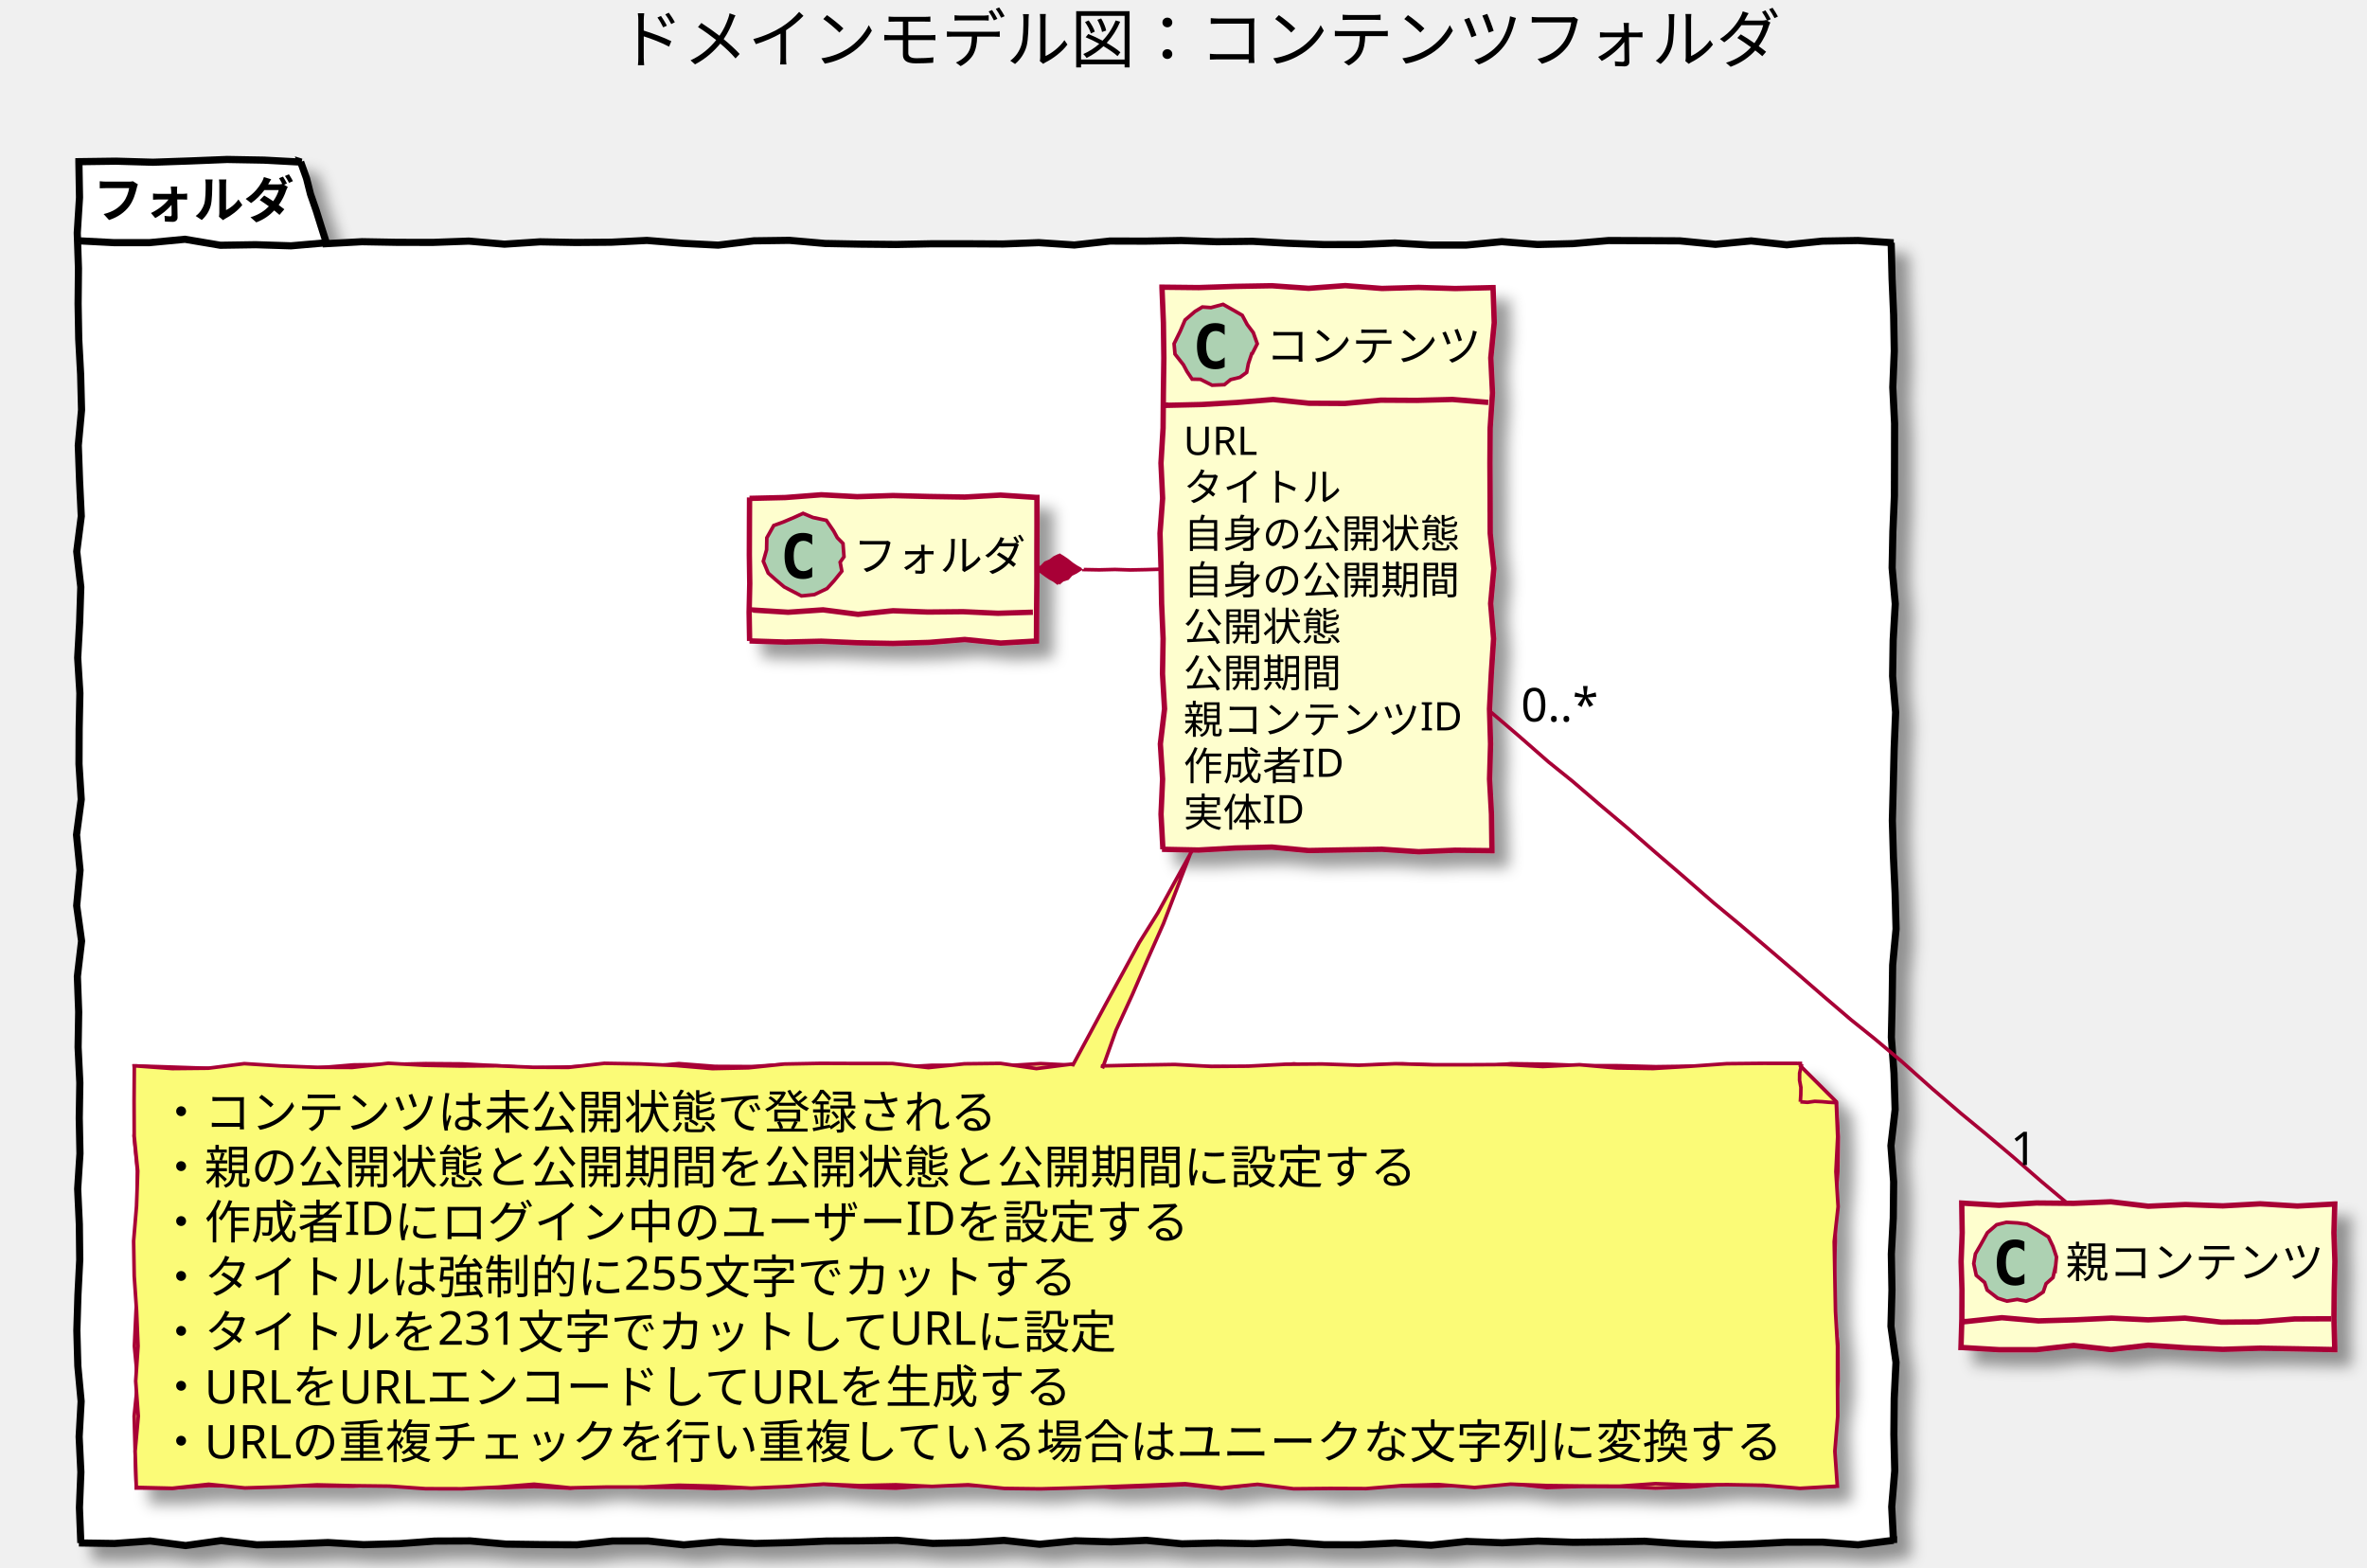
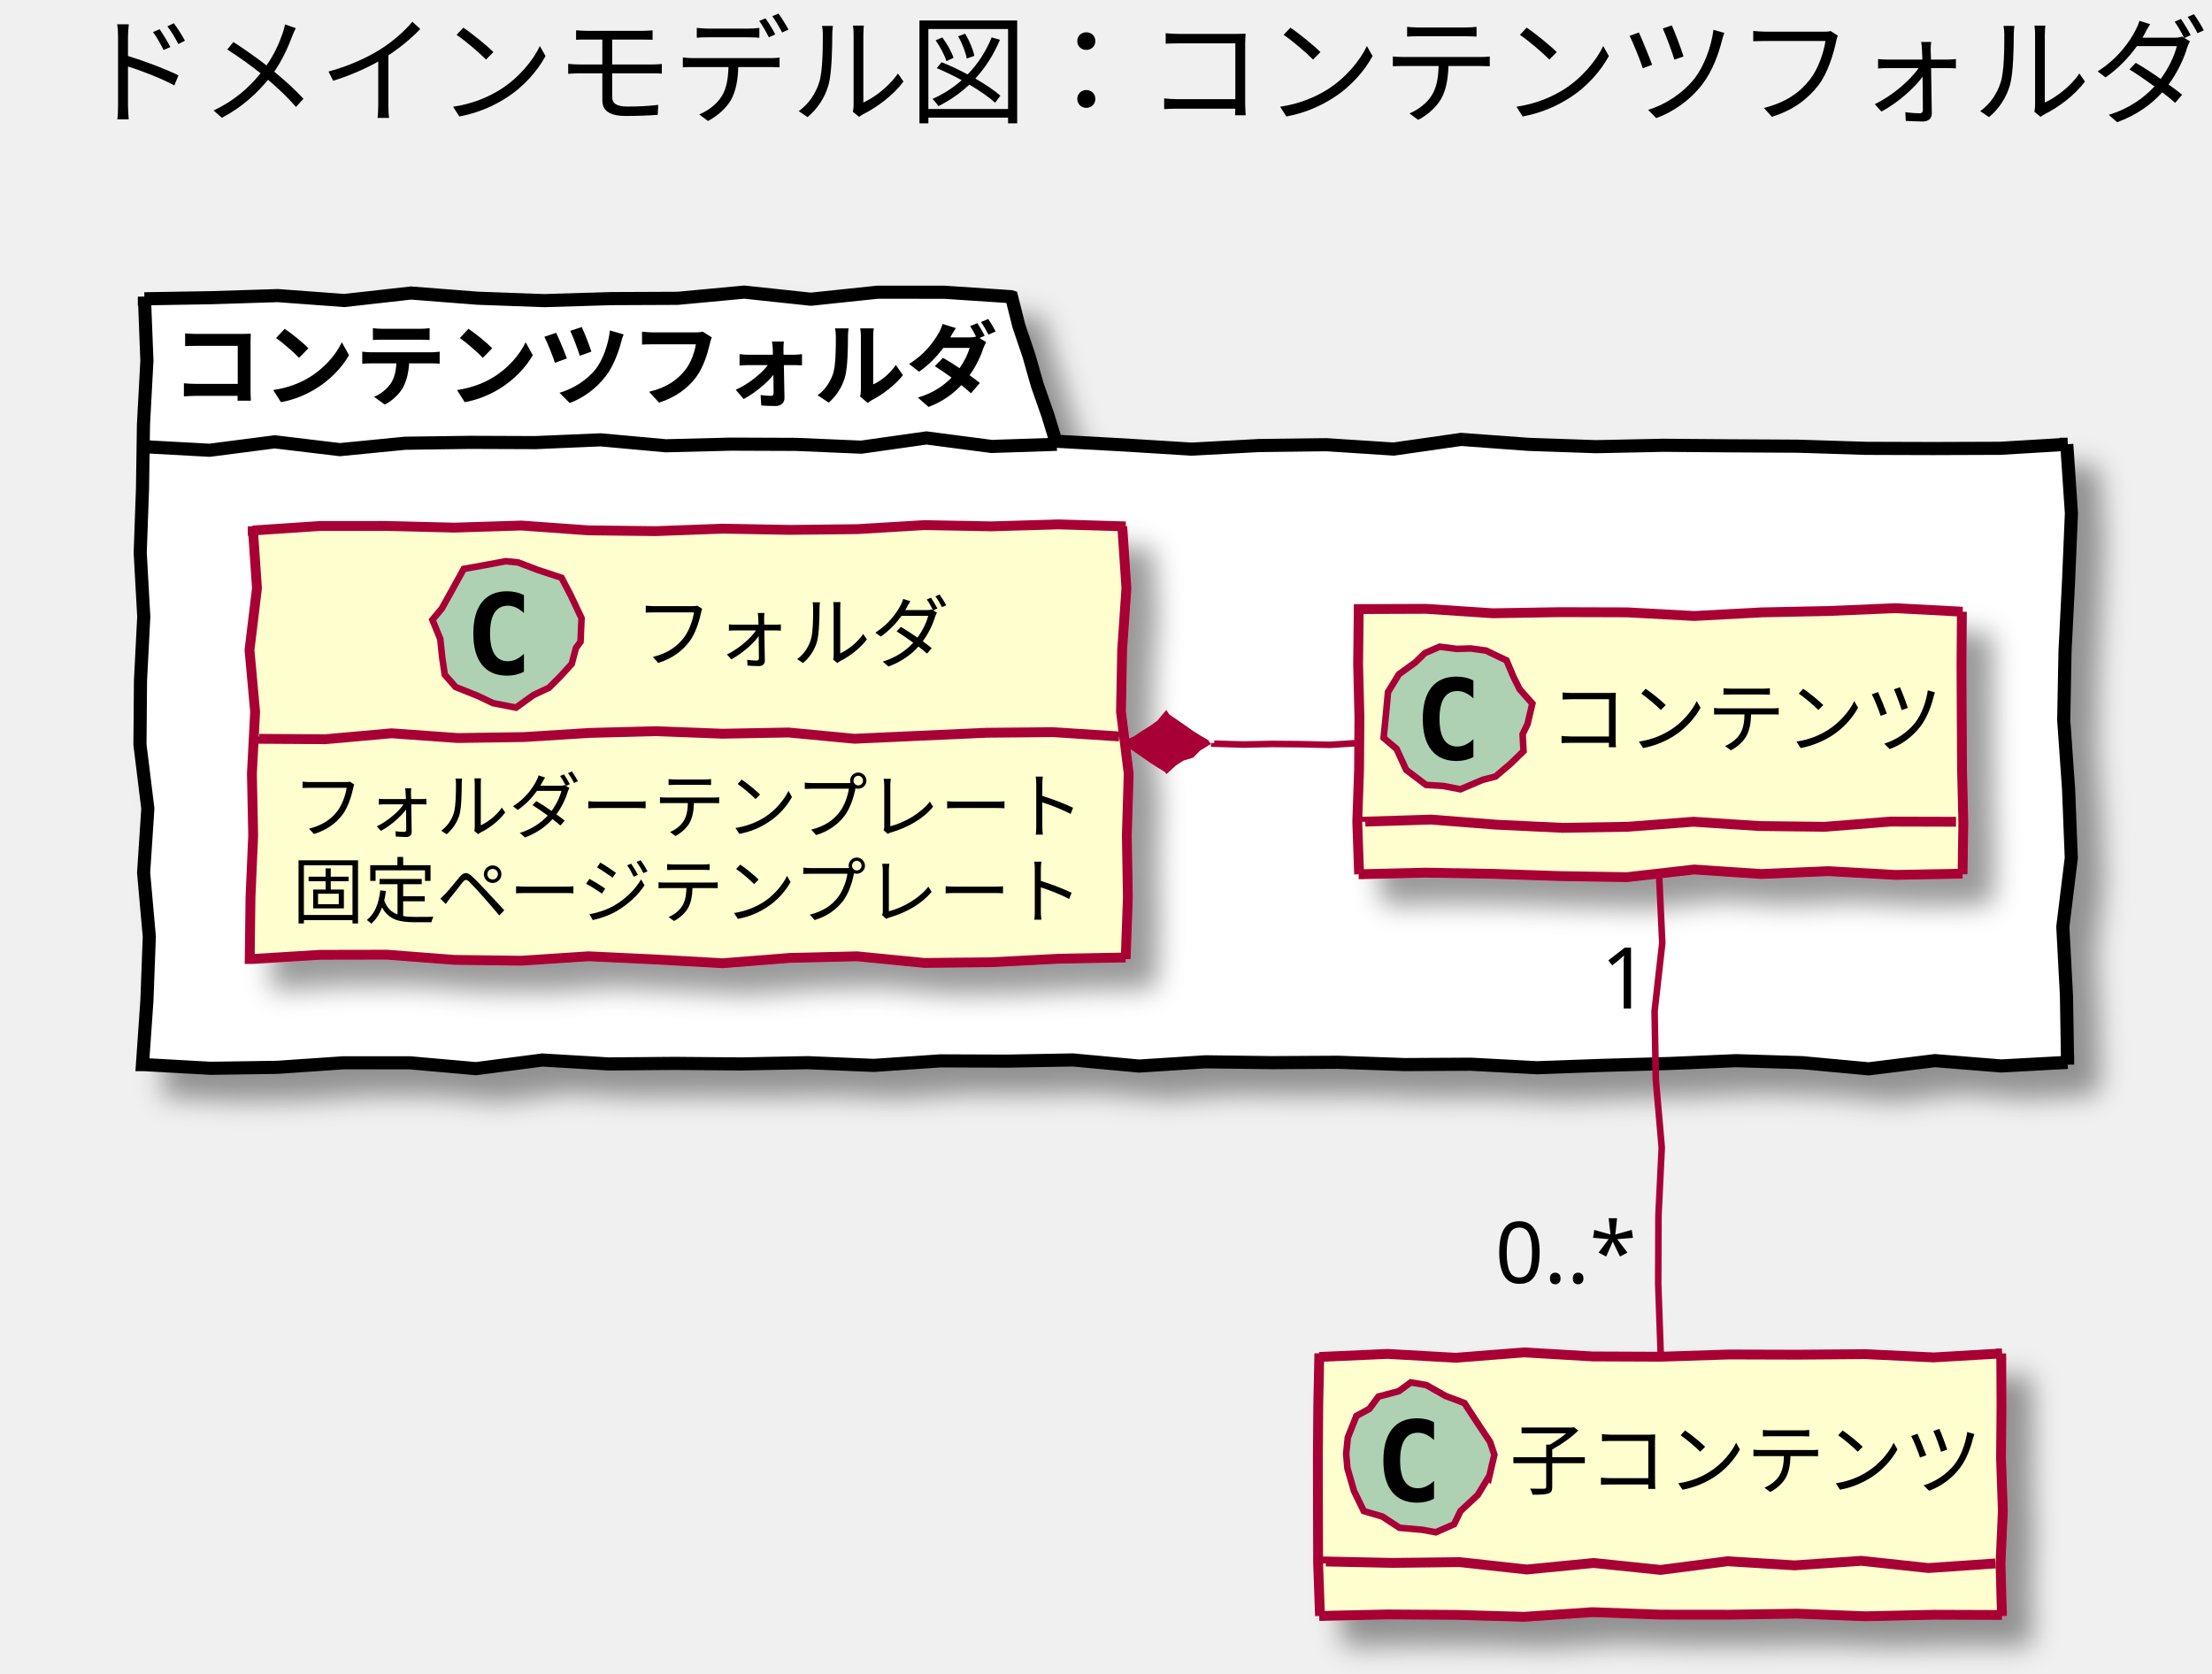
- <svg xmlns="http://www.w3.org/2000/svg" contentScriptType="application/ecmascript" contentStyleType="text/css" height="437px" preserveAspectRatio="none" style="width:660px;height:437px;" version="1.1" viewBox="0 0 660 437" width="660px" zoomAndPan="magnify">
+ <svg xmlns="http://www.w3.org/2000/svg" contentScriptType="application/ecmascript" contentStyleType="text/css" height="255px" preserveAspectRatio="none" style="width:337px;height:255px;" version="1.1" viewBox="0 0 337 255" width="337px" zoomAndPan="magnify">
  <defs>
-     <filter height="300%" id="fmqs0j8" width="300%" x="-1" y="-1">
+     <filter height="300%" id="f5feilg" width="300%" x="-1" y="-1">
      <feGaussianBlur result="blurOut" stdDeviation="2.0" />
      <feColorMatrix in="blurOut" result="blurOut2" type="matrix" values="0 0 0 0 0 0 0 0 0 0 0 0 0 0 0 0 0 0 .4 0" />
      <feOffset dx="4.0" dy="4.0" in="blurOut2" result="blurOut3" />
      <feBlend in="SourceGraphic" in2="blurOut3" mode="normal" />
    </filter>
  </defs>
  <g>
-     <text fill="#000000" font-family="sans-serif" font-size="18" lengthAdjust="spacingAndGlyphs" textLength="324" x="172.5" y="17.402">ドメインモデル図：コンテンツフォルダ</text>
-     <polygon fill="#FFFFFF" filter="url(#fmqs0j8)" points="22,45.199,22,45.077,32.333,44.938,42.667,45.234,53,44.875,63.333,44.461,73.667,44.646,84,45.199,83.827,45.145,85.467,49.718,86.577,54.125,88.157,58.679,89.563,63.178,91,67.688,91,67.933,100.932,67.393,110.864,67.569,120.796,67.584,130.727,67.224,140.659,68.078,150.591,67.425,160.523,67.608,170.454,67.532,180.386,67.035,190.318,67.839,200.25,68.349,210.182,67.149,220.114,67.015,230.046,67.884,239.977,68.071,249.909,68.164,259.841,67.968,269.773,67.969,279.704,68.021,289.636,67.654,299.568,68.31,309.5,67.205,319.432,67.233,329.364,67.055,339.296,67.396,349.227,67.282,359.159,67.828,369.091,68.192,379.023,68.181,388.954,67.752,398.886,68.328,408.818,68.326,418.75,67.382,428.682,68.172,438.614,67.926,448.546,67.066,458.477,67.104,468.409,67.157,478.341,68.124,488.273,67.169,498.204,68.256,508.136,67.23,518.068,67.06,528,67.688,527.322,67.688,527.577,77.757,528.009,87.827,528.191,97.897,527.774,107.967,528.274,118.036,528.258,128.106,528.23,138.176,527.795,148.246,527.591,158.315,528.466,168.385,527.879,178.455,527.722,188.525,528.567,198.595,528.157,208.664,527.914,218.734,527.651,228.804,527.946,238.874,528.423,248.943,528.688,259.013,527.737,269.083,527.6,279.153,527.375,289.222,528.116,299.292,528.428,309.362,527.257,319.432,528.014,329.502,527.909,339.571,527.369,349.641,527.539,359.711,527.265,369.781,528.667,379.85,528.17,389.92,528.076,399.99,528.321,410.06,527.474,420.129,528,430.199,528,429.463,518.078,430.718,508.157,429.975,498.235,429.984,488.314,430.481,478.392,430.782,468.471,430.406,458.549,429.724,448.627,429.909,438.706,430.014,428.784,429.677,418.863,430.153,408.941,429.771,399.02,430.834,389.098,430.217,379.176,430.704,369.255,430.689,359.333,429.993,349.412,430.398,339.49,430.212,329.569,430.446,319.647,429.473,309.726,429.895,299.804,429.599,289.882,430.565,279.961,429.482,270.039,430.101,260.118,430.324,250.196,429.45,240.274,429.606,230.353,429.67,220.431,430.098,210.51,430.348,200.588,429.846,190.667,430.733,180.745,429.651,170.823,429.659,160.902,430.704,150.98,430.653,141.059,430.521,131.137,429.636,121.216,429.678,111.294,430.397,101.373,430.679,91.451,430.084,81.529,430.496,71.608,430.72,61.686,429.541,51.765,430.92,41.843,429.644,31.922,430.35,22,430.199,22.538,430.199,22.148,420.327,22.55,410.456,22.068,400.584,22.621,390.712,21.703,380.84,21.43,370.968,21.73,361.097,22.233,351.225,22.122,341.353,21.658,331.481,22.296,321.61,22.1,311.738,22.259,301.866,21.779,291.994,21.94,282.122,21.575,272.25,22.744,262.379,21.38,252.507,22.317,242.635,21.339,232.763,22.648,222.892,22.03,213.02,22.071,203.148,22.273,193.276,21.665,183.404,22.208,173.533,22.528,163.661,21.397,153.789,22.662,143.917,22.186,134.045,21.829,124.174,22.735,114.302,22.486,104.43,21.953,94.558,21.779,84.686,21.878,74.815,21.544,64.943,22.17,55.071,22,45.199" style="stroke: #000000; stroke-width: 2.0;" />
-     <path d="M22,67.688 L22,67.144 L31.857,67.658 L41.714,67.651 L51.571,66.713 L61.429,68.381 L71.286,68.228 L81.143,68.539 L91,67.688 " fill="#FFFFFF" style="stroke: #000000; stroke-width: 2.0;" />
-     <text fill="#000000" font-family="sans-serif" font-size="14" font-weight="bold" lengthAdjust="spacingAndGlyphs" textLength="56" x="26" y="60.734">フォルダ</text>
-     <polygon fill="#FEFECE" filter="url(#fmqs0j8)" points="209,138.699,209,138.959,219,138.721,229,137.95,239,138.483,249,138.167,259,138.427,269,138.588,279,138.047,289,138.699,289.132,138.699,289.135,146.699,289.108,154.699,289.111,162.699,289.03,170.699,289,178.699,289,178.724,279,179.293,269,178.301,259,179.111,249,179.402,239,179.206,229,178.776,219,179.021,209,178.699,209.019,178.699,208.881,170.699,209.056,162.699,208.943,154.699,208.968,146.699,209,138.699" style="stroke: #A80036; stroke-width: 1.5;" />
-     <polygon fill="#ADD1B2" points="234.263,156.753,234.734,159.252,232.587,161.914,230.601,164.104,227.09,165.783,223.473,166.156,220.418,164.571,218.648,163.636,216.223,161.583,214.206,159.786,212.837,156.498,213.748,153.29,213.816,149.948,215.751,146.513,218.32,145.582,221.385,144.285,223.922,143.137,226.682,144.286,230.416,145.081,232.444,148.042,233.478,149.933,235.057,151.532,235.336,155.226" style="stroke: #A80036; stroke-width: 1.0;" />
-     <path d="M226.473,160.842 Q225.892,161.141 225.253,161.291 Q224.614,161.44 223.908,161.44 Q221.401,161.44 220.082,159.788 Q218.762,158.136 218.762,155.015 Q218.762,151.886 220.082,150.234 Q221.401,148.582 223.908,148.582 Q224.614,148.582 225.261,148.731 Q225.909,148.881 226.473,149.18 L226.473,151.902 Q225.842,151.321 225.249,151.052 Q224.655,150.782 224.024,150.782 Q222.68,150.782 221.995,151.848 Q221.31,152.915 221.31,155.015 Q221.31,157.107 221.995,158.174 Q222.68,159.24 224.024,159.24 Q224.655,159.24 225.249,158.97 Q225.842,158.701 226.473,158.12 Z " />
-     <text fill="#000000" font-family="sans-serif" font-size="12" lengthAdjust="spacingAndGlyphs" textLength="48" x="238" y="159.234">フォルダ</text>
-     <path d="M210,170.699 L210,170.093 L219.75,170.704 L229.5,170.036 L239.25,171.288 L249,170.287 L258.75,170.647 L268.5,170.55 L278.25,170.988 L288,170.699 " fill="#FEFECE" style="stroke: #A80036; stroke-width: 1.5;" />
-     <polygon fill="#FEFECE" filter="url(#fmqs0j8)" points="324,80.199,324,80.073,334.222,80.187,344.444,79.849,354.667,79.672,364.889,80.389,375.111,79.634,385.333,80.43,395.556,80.146,405.778,80.449,416,80.199,416.313,80.199,416.643,89.987,415.682,99.774,416.157,109.561,415.503,119.348,415.439,129.135,415.491,138.923,415.517,148.71,416.54,158.497,415.643,168.284,416.466,178.071,415.821,187.859,415.323,197.646,415.617,207.433,415.335,217.22,415.87,227.008,416,236.795,416,237.181,405.778,237.053,395.556,237.474,385.333,236.785,375.111,236.954,364.889,237.141,354.667,236.181,344.444,236.437,334.222,237.005,324,236.795,324.258,236.795,323.733,227.008,324.174,217.22,323.548,207.433,324.717,197.646,324.146,187.859,324.312,178.071,323.898,168.284,323.735,158.497,323.451,148.71,324.18,138.923,323.72,129.135,324.308,119.348,324.39,109.561,324.522,99.774,324.394,89.987,324,80.199" style="stroke: #A80036; stroke-width: 1.5;" />
-     <polygon fill="#ADD1B2" points="349.128,98.284,348.082,101.41,347.622,103.828,345.739,105.201,343.133,105.843,341.4,107.26,337.969,107.405,334.727,105.766,332.4,105.716,330.971,103.579,329.967,101.699,327.629,98.727,327.371,95.841,329.088,92.348,330.433,89.213,333.18,86.86,335.265,85.594,337.651,85.765,341.036,84.858,344.451,86.786,346.381,87.912,347.765,90.49,349.467,92.751,350.572,95.847,349.092,98.747" style="stroke: #A80036; stroke-width: 1.0;" />
-     <path d="M341.473,102.342 Q340.892,102.641 340.253,102.79 Q339.614,102.94 338.908,102.94 Q336.401,102.94 335.082,101.288 Q333.762,99.636 333.762,96.515 Q333.762,93.386 335.082,91.734 Q336.401,90.082 338.908,90.082 Q339.614,90.082 340.261,90.231 Q340.909,90.381 341.473,90.68 L341.473,93.402 Q340.842,92.821 340.249,92.552 Q339.655,92.282 339.024,92.282 Q337.68,92.282 336.995,93.348 Q336.31,94.415 336.31,96.515 Q336.31,98.607 336.995,99.674 Q337.68,100.74 339.024,100.74 Q339.655,100.74 340.249,100.471 Q340.842,100.201 341.473,99.62 Z " />
-     <text fill="#000000" font-family="sans-serif" font-size="12" lengthAdjust="spacingAndGlyphs" textLength="60" x="353" y="100.734">コンテンツ</text>
-     <path d="M325,112.199 L325,113.02 L335,112.788 L345,112.208 L355,111.391 L365,112.428 L375,112.492 L385,111.576 L395,111.636 L405,111.379 L415,112.199 " fill="#FEFECE" style="stroke: #A80036; stroke-width: 1.5;" />
-     <text fill="#000000" font-family="sans-serif" font-size="11" lengthAdjust="spacingAndGlyphs" textLength="21" x="330" y="126.834">URL</text>
-     <text fill="#000000" font-family="sans-serif" font-size="11" lengthAdjust="spacingAndGlyphs" textLength="44" x="330" y="139.789">タイトル</text>
-     <text fill="#000000" font-family="sans-serif" font-size="11" lengthAdjust="spacingAndGlyphs" textLength="77" x="330" y="152.744">自身の公開状態</text>
-     <text fill="#000000" font-family="sans-serif" font-size="11" lengthAdjust="spacingAndGlyphs" textLength="77" x="330" y="165.699">自身の公開期間</text>
-     <text fill="#000000" font-family="sans-serif" font-size="11" lengthAdjust="spacingAndGlyphs" textLength="44" x="330" y="178.654">公開状態</text>
-     <text fill="#000000" font-family="sans-serif" font-size="11" lengthAdjust="spacingAndGlyphs" textLength="44" x="330" y="191.609">公開期間</text>
-     <text fill="#000000" font-family="sans-serif" font-size="11" lengthAdjust="spacingAndGlyphs" textLength="77" x="330" y="204.565">親コンテンツID</text>
-     <text fill="#000000" font-family="sans-serif" font-size="11" lengthAdjust="spacingAndGlyphs" textLength="44" x="330" y="217.519">作成者ID</text>
-     <text fill="#000000" font-family="sans-serif" font-size="11" lengthAdjust="spacingAndGlyphs" textLength="33" x="330" y="230.475">実体ID</text>
-     <polygon fill="#FBFB77" filter="url(#fmqs0j8)" points="38,297.199,37.404,297.199,38.449,306.964,37.383,316.728,38.325,326.493,38.22,336.257,38.095,346.022,38.554,355.786,37.924,365.551,37.469,375.315,38.398,385.08,37.411,394.844,37.685,404.609,38,414.373,38,414.879,48.085,414.918,58.17,414.192,68.255,414.374,78.34,414.238,88.425,414.305,98.511,414.369,108.596,413.778,118.681,414.127,128.766,414.379,138.851,414.815,148.936,414.47,159.021,414.916,169.106,413.885,179.191,414.654,189.277,414.718,199.362,415,209.447,414.768,219.532,414.366,229.617,413.755,239.702,414.628,249.787,414.918,259.872,414.178,269.957,414.099,280.043,414.312,290.128,414.738,300.213,413.823,310.298,414.772,320.383,414.406,330.468,413.937,340.553,414.971,350.638,413.716,360.723,413.794,370.808,414.835,380.894,414.378,390.979,414.314,401.064,414.345,411.149,413.872,421.234,413.628,431.319,414.747,441.404,414.421,451.489,414.433,461.575,414.89,471.66,414.58,481.745,413.763,491.83,414.07,501.915,414.741,512,414.373,511.942,414.373,511.565,404.63,511.256,394.887,512.519,385.144,512.464,375.401,511.523,365.658,511.408,355.915,511.734,346.171,511.707,336.428,512.428,326.685,512.561,316.942,512,307.199,511.947,307.147,509.894,305.093,508.014,303.214,505.918,301.117,503.868,299.067,502,297.199,502,297.61,491.913,297.737,481.826,297.5,471.739,297.27,461.652,297.41,451.565,297.14,441.478,297.121,431.391,296.71,421.304,296.587,411.217,297.436,401.13,297.006,391.043,296.64,380.957,297.037,370.87,297.656,360.783,296.615,350.696,297.69,340.609,297.423,330.522,297.392,320.435,297.281,310.348,297.504,300.261,297.049,290.174,296.548,280.087,297.168,270,297.05,259.913,297.019,249.826,297.603,239.739,297.457,229.652,297.154,219.565,296.755,209.478,297.382,199.391,297.329,189.304,296.555,179.217,297.487,169.13,296.871,159.043,297.48,148.957,297.788,138.87,297.168,128.783,296.633,118.696,296.557,108.609,296.779,98.522,296.912,88.435,297.758,78.348,297.587,68.261,297.834,58.174,297.867,48.087,297.522,38,297.199" style="stroke: #A80036; stroke-width: 1.0;" />
-     <polygon fill="#FBFB77" points="38,297.199,37.452,297.199,37.382,306.964,37.422,316.728,38.408,326.493,38.071,336.257,37.257,346.022,37.425,355.786,38.088,365.551,38.497,375.315,37.831,385.08,38.559,394.844,37.685,404.609,38,414.373,38,414.708,48.085,414.948,58.17,413.833,68.255,414.86,78.34,414.549,88.425,413.998,98.511,414.242,108.596,414.362,118.681,415.071,128.766,415.098,138.851,414.634,148.936,413.818,159.021,414.839,169.106,414.611,179.191,414.601,189.277,414.108,199.362,414.358,209.447,414.915,219.532,414.478,229.617,413.784,239.702,414.209,249.787,413.978,259.872,414.439,269.957,413.972,280.043,414.993,290.128,415.113,300.213,414.838,310.298,414.458,320.383,414.08,330.468,413.684,340.553,414.852,350.638,413.852,360.723,415.097,370.808,415.003,380.894,415.046,390.979,414.196,401.064,413.914,411.149,414.738,421.234,413.807,431.319,414.195,441.404,414.318,451.489,414.371,461.575,413.674,471.66,414.012,481.745,413.945,491.83,414.127,501.915,414.969,512,414.373,512.312,414.373,511.62,404.63,512.418,394.887,512.349,385.144,512.354,375.401,511.797,365.658,511.614,355.915,511.438,346.171,512.526,336.428,511.91,326.685,512.399,316.942,512,307.199,511.876,307.076,509.897,305.096,507.996,303.195,505.994,301.194,504.1,299.3,502,297.199,502,296.49,491.738,296.472,481.477,296.571,471.215,297.303,460.954,297.925,450.692,297.768,440.43,296.861,430.169,297.362,419.907,296.809,409.646,296.866,399.384,296.867,389.123,296.579,378.861,297.003,368.599,296.655,358.338,296.735,348.076,297.258,337.815,297.337,327.553,296.79,317.292,296.954,307.03,297.199,307.562,297.423,311.201,287.212,315.714,277.369,320.01,267.435,324.399,257.539,328.288,247.434,332.18,237.329,332.28,237.385,327.543,245.936,322.853,254.515,317.661,262.815,313.001,271.41,308.307,279.986,303.675,288.596,299.03,297.199,299.03,296.66,288.99,297.941,278.951,296.488,268.911,296.602,258.872,297.668,248.832,296.525,238.792,296.516,228.753,296.478,218.713,296.666,208.673,297.727,198.634,297.948,188.594,297.096,178.555,296.634,168.515,296.467,158.475,297.611,148.436,297.564,138.396,297.156,128.357,297.224,118.317,297.015,108.277,296.456,98.238,297.621,88.198,297.579,78.159,297.195,68.119,296.559,58.079,297.837,48.04,297.939,38,297.199" style="stroke: #A80036; stroke-width: 1.0;" />
-     <path d="M502,297.199 L502.251,297.199 L501.795,299.199 L501.778,301.199 L502.157,303.199 L502.122,305.199 L502,307.199 " fill="#FBFB77" style="stroke: #A80036; stroke-width: 1.0;" />
-     <path d="M512,307.199 L512,307.432 L510,307.342 L508,307.164 L506,307.072 L504,307.351 L502,307.199 " fill="#FBFB77" style="stroke: #A80036; stroke-width: 1.0;" />
-     <text fill="#000000" font-family="sans-serif" font-size="13" lengthAdjust="spacingAndGlyphs" textLength="234" x="44" y="314.768">・コンテンツは未公開状態で登録される</text>
-     <text fill="#000000" font-family="sans-serif" font-size="13" lengthAdjust="spacingAndGlyphs" textLength="351" x="44" y="330.078">・親の公開状態と公開期間を公開状態と公開期間に設定する</text>
-     <text fill="#000000" font-family="sans-serif" font-size="13" lengthAdjust="spacingAndGlyphs" textLength="288" x="44" y="345.389">・作成者IDにログイン中のユーザーIDを設定する</text>
-     <text fill="#000000" font-family="sans-serif" font-size="13" lengthAdjust="spacingAndGlyphs" textLength="258" x="44" y="360.699">・タイトルは強制的に255文字でカットする</text>
-     <text fill="#000000" font-family="sans-serif" font-size="13" lengthAdjust="spacingAndGlyphs" textLength="269" x="44" y="376.01">・タイトルを231文字でカットしてURLに設定</text>
-     <text fill="#000000" font-family="sans-serif" font-size="13" lengthAdjust="spacingAndGlyphs" textLength="254" x="44" y="391.32">・URLをURLエンコードしてURLを生成する</text>
-     <text fill="#000000" font-family="sans-serif" font-size="13" lengthAdjust="spacingAndGlyphs" textLength="453" x="44" y="406.631">・URLの重複チェックを行い重複している場合はユニークな文字列に変換する</text>
-     <polygon fill="#FEFECE" filter="url(#fmqs0j8)" points="547,335.699,547,335.44,557.4,336.06,567.8,335.414,578.2,335.514,588.6,335.075,599,336.314,609.4,335.845,619.8,336.216,630.2,335.644,640.6,336.267,651,335.699,651.012,335.699,650.771,343.699,651.046,351.699,650.852,359.699,650.771,367.699,651,375.699,651,376.288,640.6,376.071,630.2,375.894,619.8,376.214,609.4,375.77,599,375.063,588.6,376.281,578.2,375.144,567.8,376.313,557.4,376.316,547,375.699,546.787,375.699,547.031,367.699,547.063,359.699,546.828,351.699,547.122,343.699,547,335.699" style="stroke: #A80036; stroke-width: 1.5;" />
-     <polygon fill="#ADD1B2" points="572.958,353.883,572.448,356.204,570.511,357.919,569.719,360.22,567.154,361.987,564.944,362.782,562.481,362.303,559.588,362.771,557.002,361.946,554.079,359.674,553.371,357.57,551.045,355.585,550.346,352.318,550.814,349.587,552.284,347.058,554.143,343.712,556.724,341.476,559.466,340.799,562.587,340.975,565.214,341.354,568.055,342.906,571.164,344.869,572.43,347.498,573.427,350.474,573.08,354.013" style="stroke: #A80036; stroke-width: 1.0;" />
-     <path d="M564.473,357.842 Q563.892,358.141 563.253,358.291 Q562.614,358.44 561.908,358.44 Q559.401,358.44 558.082,356.788 Q556.762,355.136 556.762,352.015 Q556.762,348.886 558.082,347.234 Q559.401,345.582 561.908,345.582 Q562.614,345.582 563.261,345.731 Q563.909,345.881 564.473,346.18 L564.473,348.902 Q563.842,348.321 563.249,348.051 Q562.655,347.782 562.024,347.782 Q560.68,347.782 559.995,348.848 Q559.31,349.915 559.31,352.015 Q559.31,354.107 559.995,355.174 Q560.68,356.24 562.024,356.24 Q562.655,356.24 563.249,355.971 Q563.842,355.701 564.473,355.12 Z " />
-     <text fill="#000000" font-family="sans-serif" font-size="12" lengthAdjust="spacingAndGlyphs" textLength="72" x="576" y="356.234">親コンテンツ</text>
-     <path d="M548,367.699 L548,368.491 L558.2,367.399 L568.4,368.286 L578.6,367.989 L588.8,367.515 L599,367.992 L609.2,367.513 L619.4,368.646 L629.6,368.562 L639.8,367.746 L650,367.699 " fill="#FEFECE" style="stroke: #A80036; stroke-width: 1.5;" />
-     <path d="M302.2,158.699 L302.2,158.804 L306.54,158.886 L310.88,158.776 L315.22,158.915 L319.56,158.826 L323.9,158.699 " fill="none" style="stroke: #A80036; stroke-width: 1.0;" />
-     <polygon fill="#A80036" points="289.18,158.699,289.16,158.669,290.289,159.362,291.63,160.374,292.838,161.187,293.882,161.752,295.18,162.699,295.134,162.631,296.247,161.7,297.676,161.243,298.666,160.128,299.968,159.482,301.18,158.699,301.174,158.691,300.111,158.095,298.916,157.303,297.495,156.172,296.292,155.367,295.18,154.699,295.314,154.9,294.002,155.533,292.851,156.406,291.5,156.979,290.483,158.054,289.18,158.699" style="stroke: #A80036; stroke-width: 1.0;" />
-     <path d="M416.07,198.929 L415.814,198.629 L423.519,205.209 L431.774,212.434 L438.449,217.805 L446.281,224.534 L453.688,230.765 L461.853,237.884 L469.688,244.618 L477.859,251.745 L485.012,257.676 L492.592,264.109 L500.344,270.744 L508.381,277.714 L516.087,284.296 L522.749,289.65 L530.126,295.845 L538.828,303.596 L546.687,310.357 L553.718,316.146 L561.208,322.474 L569.274,329.478 L576.64,335.659 " fill="none" style="stroke: #A80036; stroke-width: 1.0;" />
-     <text fill="#000000" font-family="sans-serif" font-size="13" lengthAdjust="spacingAndGlyphs" textLength="22" x="424.096" y="201.15">0..*</text>
-     <text fill="#000000" font-family="sans-serif" font-size="13" lengthAdjust="spacingAndGlyphs" textLength="8" x="560.567" y="324.841">1</text>
+     <text fill="#000000" font-family="sans-serif" font-size="18" lengthAdjust="spacingAndGlyphs" textLength="324" x="12.5" y="17.402">ドメインモデル図：コンテンツフォルダ</text>
+     <polygon fill="#FFFFFF" filter="url(#f5feilg)" points="22,45.199,22,45.523,32.154,45.356,42.308,45.036,52.462,45.783,62.615,44.644,72.769,45.434,82.923,45.801,93.077,45.495,103.231,45.451,113.385,44.505,123.538,45.587,133.692,44.519,143.846,44.524,154,45.199,154.113,45.234,155.222,49.642,156.76,54.182,158.027,58.639,159.623,63.197,161,67.688,161,67.229,171.267,67.791,181.533,68.428,191.8,67.879,202.067,67.753,212.333,68.417,222.6,66.945,232.867,67.7,243.133,68.052,253.4,67.841,263.667,67.923,273.933,67.979,284.2,68.306,294.467,68.338,304.733,68.301,315,67.688,314.874,67.688,315.582,78.189,315.14,88.69,314.609,99.191,314.41,109.693,315.146,120.194,315.564,130.695,314.273,141.197,314.826,151.698,315,162.199,315,161.854,304.897,162.404,294.793,161.592,284.69,162.839,274.586,161.902,264.483,161.598,254.379,162.026,244.276,162.31,234.172,162.673,224.069,162.137,213.965,162.192,203.862,161.841,193.759,161.899,183.655,161.77,173.552,162.419,163.448,161.487,153.345,161.668,143.241,161.629,133.138,162.318,123.034,161.903,112.931,162.097,102.828,162.012,92.724,162.095,82.621,161.5,72.517,162.812,62.414,161.92,52.31,161.923,42.207,162.613,32.103,162.76,22,162.199,21.704,162.199,22.381,152.449,22.747,142.699,21.88,132.949,22.524,123.199,21.323,113.449,21.404,103.699,21.904,93.949,21.361,84.199,21.712,74.449,21.857,64.699,22.381,54.949,22,45.199" style="stroke: #000000; stroke-width: 2.0;" />
+     <path d="M22,67.688 L22,68.057 L31.929,68.599 L41.857,67.314 L51.786,68.505 L61.714,67.53 L71.643,67.394 L81.571,67.433 L91.5,67.01 L101.429,67.914 L111.357,67.667 L121.286,67.705 L131.214,68.127 L141.143,66.723 L151.071,68.019 L161,67.688 " fill="#FFFFFF" style="stroke: #000000; stroke-width: 2.0;" />
+     <text fill="#000000" font-family="sans-serif" font-size="14" font-weight="bold" lengthAdjust="spacingAndGlyphs" textLength="126" x="26" y="60.734">コンテンツフォルダ</text>
+     <polygon fill="#FEFECE" filter="url(#f5feilg)" points="38.5,80.199,38.5,80.823,48.731,80.138,58.962,80.133,69.192,80.387,79.423,80.067,89.654,80.803,99.885,80.922,110.115,80.544,120.346,80.73,130.577,80.619,140.808,80.001,151.038,80.191,161.269,79.894,171.5,80.199,170.979,80.199,171.612,89.615,170.961,99.031,170.784,108.446,171.959,117.862,171.676,127.278,171.833,136.694,171.5,146.109,171.5,145.877,161.269,146.07,151.038,146.604,140.808,146.71,130.577,145.7,120.346,145.946,110.115,146.756,99.885,146.181,89.654,145.696,79.423,146.374,69.192,146.242,58.962,145.453,48.731,145.472,38.5,146.109,38.043,146.109,38.164,136.694,38.573,127.278,38.379,117.862,38.867,108.446,38.012,99.031,39.151,89.615,38.5,80.199" style="stroke: #A80036; stroke-width: 1.5;" />
+     <polygon fill="#ADD1B2" points="87.744,98.723,87.107,101.143,85.354,103.065,83.648,104.776,81.269,105.898,78.615,107.809,75.128,107.132,72.795,106.02,69.416,104.672,67.759,102.786,67.364,100.114,67.079,97.36,65.879,94.429,67.311,92.711,68.784,90.065,70.653,86.676,73.99,86.079,77.046,85.504,78.947,85.695,81.989,86.852,85.552,88.024,86.937,90.665,88.599,94.18,88.447,97.769" style="stroke: #A80036; stroke-width: 1.0;" />
+     <path d="M79.823,102.342 Q79.242,102.641 78.603,102.79 Q77.964,102.94 77.258,102.94 Q74.751,102.94 73.431,101.288 Q72.112,99.636 72.112,96.515 Q72.112,93.386 73.431,91.734 Q74.751,90.082 77.258,90.082 Q77.964,90.082 78.611,90.231 Q79.259,90.381 79.823,90.68 L79.823,93.402 Q79.192,92.821 78.599,92.552 Q78.005,92.282 77.374,92.282 Q76.03,92.282 75.345,93.348 Q74.66,94.415 74.66,96.515 Q74.66,98.607 75.345,99.674 Q76.03,100.74 77.374,100.74 Q78.005,100.74 78.599,100.471 Q79.192,100.201 79.823,99.62 Z " />
+     <text fill="#000000" font-family="sans-serif" font-size="12" lengthAdjust="spacingAndGlyphs" textLength="48" x="96.65" y="100.734">フォルダ</text>
+     <path d="M39.5,112.199 L39.5,112.564 L49.577,112.624 L59.654,111.722 L69.731,112.442 L79.808,112.296 L89.885,111.661 L99.962,111.4 L110.038,111.785 L120.115,111.6 L130.192,112.553 L140.269,112.091 L150.346,111.638 L160.423,111.547 L170.5,112.199 " fill="#FEFECE" style="stroke: #A80036; stroke-width: 1.5;" />
+     <text fill="#000000" font-family="sans-serif" font-size="11" lengthAdjust="spacingAndGlyphs" textLength="121" x="44.5" y="126.834">フォルダーテンプレート</text>
+     <text fill="#000000" font-family="sans-serif" font-size="11" lengthAdjust="spacingAndGlyphs" textLength="121" x="44.5" y="139.789">固定ページテンプレート</text>
+     <polygon fill="#FEFECE" filter="url(#f5feilg)" points="207,93.199,207,92.796,217.222,92.759,227.444,93.435,237.667,93.264,247.889,93.293,258.111,93.85,268.333,93.301,278.556,93.089,288.778,92.655,299,93.199,298.896,93.199,298.835,101.199,298.872,109.199,298.919,117.199,299.117,125.199,299,133.199,299,133.11,288.778,133.299,278.556,132.726,268.333,133.16,258.111,132.477,247.889,133.64,237.667,133.478,227.444,133.135,217.222,132.953,207,133.199,207.062,133.199,206.78,125.199,207.056,117.199,207.108,109.199,206.912,101.199,207,93.199" style="stroke: #A80036; stroke-width: 1.5;" />
+     <polygon fill="#ADD1B2" points="231.974,111.867,232.106,114.436,230.097,116.393,227.842,118.304,225.881,118.815,222.495,120.249,219.881,119.747,217.254,119.582,214.232,117.295,212.77,114.1,210.796,112.419,211.164,108.695,211.466,105.437,213.124,102.727,215.62,100.928,217.078,99.503,219.338,98.531,221.95,98.864,224.038,98.797,226.384,99.115,229.528,100.619,230.549,103.058,231.507,104.99,233.457,107.191,232.709,110.345" style="stroke: #A80036; stroke-width: 1.0;" />
+     <path d="M224.473,115.342 Q223.892,115.641 223.253,115.79 Q222.614,115.94 221.908,115.94 Q219.401,115.94 218.082,114.288 Q216.762,112.636 216.762,109.515 Q216.762,106.386 218.082,104.734 Q219.401,103.082 221.908,103.082 Q222.614,103.082 223.261,103.231 Q223.909,103.381 224.473,103.68 L224.473,106.402 Q223.842,105.821 223.249,105.552 Q222.655,105.282 222.024,105.282 Q220.68,105.282 219.995,106.348 Q219.31,107.415 219.31,109.515 Q219.31,111.607 219.995,112.674 Q220.68,113.74 222.024,113.74 Q222.655,113.74 223.249,113.471 Q223.842,113.201 224.473,112.62 Z " />
+     <text fill="#000000" font-family="sans-serif" font-size="12" lengthAdjust="spacingAndGlyphs" textLength="60" x="236" y="113.734">コンテンツ</text>
+     <path d="M208,125.199 L208,125.177 L218,124.866 L228,125.646 L238,126.122 L248,125.962 L258,125.197 L268,125.849 L278,125.966 L288,125.172 L298,125.199 " fill="#FEFECE" style="stroke: #A80036; stroke-width: 1.5;" />
+     <polygon fill="#FEFECE" filter="url(#f5feilg)" points="201,206.199,201,206.737,211.4,206.275,221.8,206.862,232.2,206.043,242.6,206.658,253,206.702,263.4,206.363,273.8,206.393,284.2,206.312,294.6,206.807,305,206.199,304.889,206.199,304.93,214.199,304.859,222.199,305.139,230.199,304.781,238.199,305,246.199,305,246.051,294.6,246.017,284.2,246.25,273.8,245.851,263.4,246.01,253,245.999,242.6,245.624,232.2,246.329,221.8,246.036,211.4,245.969,201,246.199,201.101,246.199,200.82,238.199,200.792,230.199,200.777,222.199,200.838,214.199,201,206.199" style="stroke: #A80036; stroke-width: 1.5;" />
+     <polygon fill="#ADD1B2" points="226.689,225.204,225.146,227.759,222.51,230.219,221.532,232.222,218.743,233.451,216.685,233.07,213.216,232.766,210.593,231.046,207.776,230.221,206.28,227.15,205.277,223.676,205.087,221.479,205.345,219.007,206.647,215.724,208.617,214.65,210.005,212.778,213.119,211.951,214.924,210.619,217.291,211.013,220.249,212.687,223.097,213.753,225.071,216.761,227.005,219.666,227.67,221.631,226.816,225.287" style="stroke: #A80036; stroke-width: 1.0;" />
+     <path d="M218.473,228.342 Q217.892,228.641 217.253,228.791 Q216.614,228.94 215.908,228.94 Q213.401,228.94 212.082,227.288 Q210.762,225.636 210.762,222.515 Q210.762,219.386 212.082,217.734 Q213.401,216.082 215.908,216.082 Q216.614,216.082 217.261,216.231 Q217.909,216.381 218.473,216.68 L218.473,219.402 Q217.842,218.821 217.249,218.552 Q216.655,218.282 216.024,218.282 Q214.68,218.282 213.995,219.348 Q213.31,220.415 213.31,222.515 Q213.31,224.607 213.995,225.674 Q214.68,226.74 216.024,226.74 Q216.655,226.74 217.249,226.47 Q217.842,226.201 218.473,225.62 Z " />
+     <text fill="#000000" font-family="sans-serif" font-size="12" lengthAdjust="spacingAndGlyphs" textLength="72" x="230" y="226.734">子コンテンツ</text>
+     <path d="M202,238.199 L202,237.9 L212.2,238.115 L222.4,237.997 L232.6,239.121 L242.8,238.128 L253,239.184 L263.2,237.863 L273.4,238.49 L283.6,237.798 L293.8,238.899 L304,238.199 " fill="#FEFECE" style="stroke: #A80036; stroke-width: 1.5;" />
+     <path d="M184.98,113.199 L184.98,113.301 L189.382,113.435 L193.784,113.344 L198.186,113.381 L202.588,113.481 L206.99,113.199 " fill="none" style="stroke: #A80036; stroke-width: 1.0;" />
+     <polygon fill="#A80036" points="171.77,113.199,171.83,113.289,172.999,114.043,174.251,114.921,175.491,115.781,176.655,116.528,177.77,117.199,177.772,117.202,178.851,116.221,180.061,115.435,181.501,114.996,182.537,113.95,183.77,113.199,183.717,113.12,182.638,112.502,181.489,111.777,180.232,110.892,178.995,110.037,177.77,109.199,177.637,108.999,176.673,110.153,175.507,111.004,174.28,111.765,173.084,112.57,171.77,113.199" style="stroke: #A80036; stroke-width: 1.0;" />
+     <path d="M253,133.279 L252.763,133.279 L253.251,143.668 L252.076,154.056 L252.261,164.445 L253.169,174.833 L252.667,185.222 L252.631,195.611 L253,205.999 " fill="none" style="stroke: #A80036; stroke-width: 1.0;" />
+     <text fill="#000000" font-family="sans-serif" font-size="13" lengthAdjust="spacingAndGlyphs" textLength="8" x="243.875" y="153.648">1</text>
+     <text fill="#000000" font-family="sans-serif" font-size="13" lengthAdjust="spacingAndGlyphs" textLength="22" x="227.769" y="195.476">0..*</text>
  </g>
</svg>
